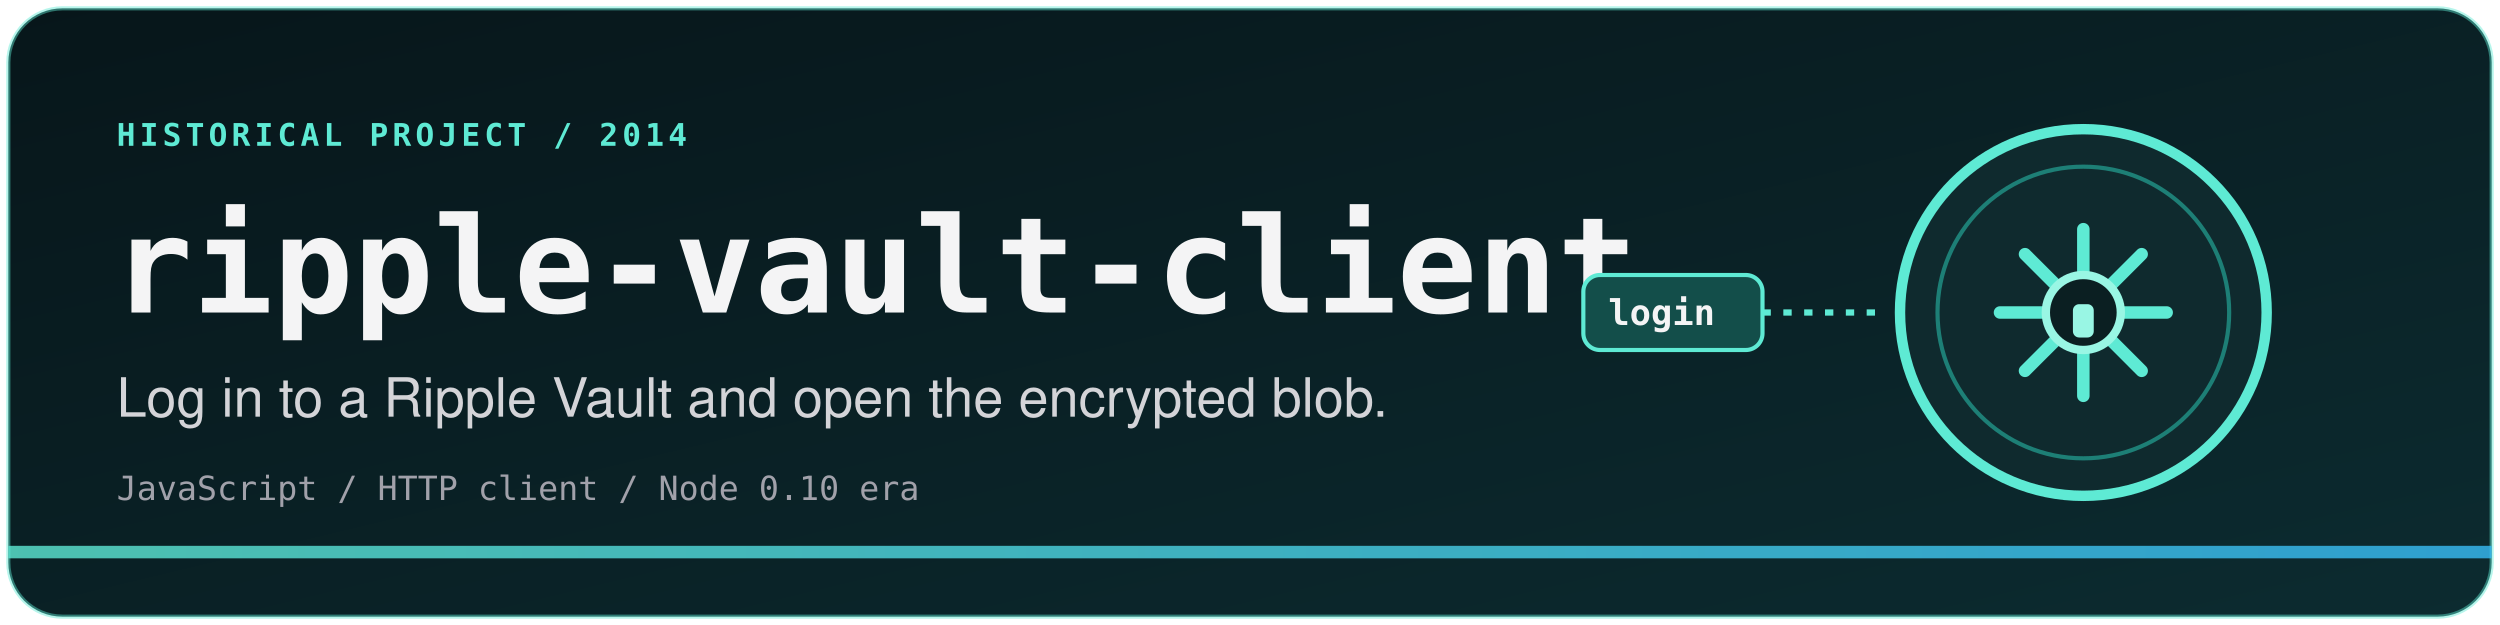
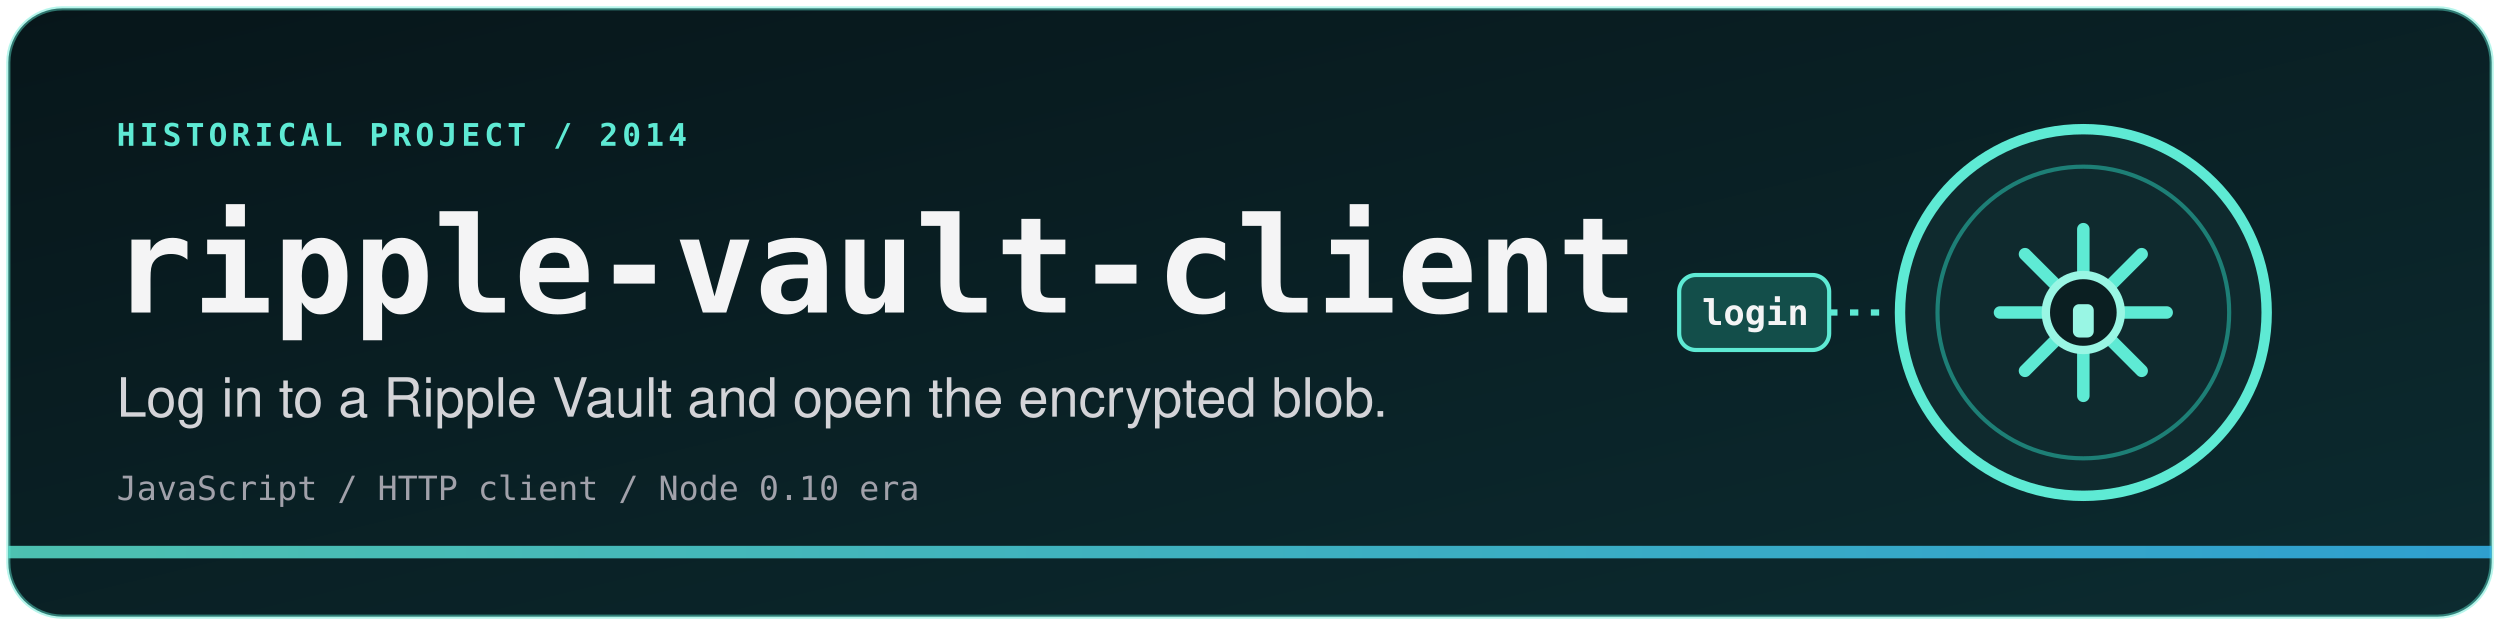
<svg xmlns="http://www.w3.org/2000/svg" viewBox="0 0 1200 300" width="1200" height="300" role="img" aria-labelledby="t d">
  <defs>
    <linearGradient id="bg" x1="0" y1="0" x2="1" y2="1">
      <stop offset="0" stop-color="#07161a" />
      <stop offset="1" stop-color="#0c2b30" />
    </linearGradient>
    <linearGradient id="accent" x1="0" y1="0" x2="1" y2="0">
      <stop offset="0" stop-color="#5eead4" />
      <stop offset="1" stop-color="#38bdf8" />
    </linearGradient>
  </defs>
  <style>
    .name { font: 700 64px ui-monospace, SFMono-Regular, Menlo, Consolas, "DejaVu Sans Mono", monospace; fill: #f4f4f5; }
    .tag  { font: 400 26px -apple-system, "Segoe UI", Helvetica, Arial, sans-serif; fill: #d4d4d8; }
    .tiny { font: 400 16px ui-monospace, SFMono-Regular, Menlo, Consolas, monospace; fill: #a1a1aa; }
    .chip { font: 600 17px ui-monospace, SFMono-Regular, Menlo, Consolas, monospace; fill: #f4f4f5; }
    .era  { font: 600 15px ui-monospace, SFMono-Regular, Menlo, Consolas, monospace; fill: #5eead4; letter-spacing: 2px; }
    @keyframes ripple { 0% { r: 30; opacity: .55; } 100% { r: 150; opacity: 0; } }
    .rp { fill: none; stroke: #5eead4; stroke-width: 2; animation: ripple 9s ease-out infinite; }
    .r2 { animation-delay: 3s; } .r3 { animation-delay: 6s; }
    @keyframes turn { 0% { transform: rotate(0deg); } 100% { transform: rotate(360deg); } }
    .wheel { transform-origin: 1000px 150px; animation: turn 12s linear infinite; }
    @media (prefers-reduced-motion: reduce) { .anim { animation: none !important; } }
  </style>
  <rect x="4" y="4" width="1192" height="292" rx="26" fill="url(#bg)" stroke="#5eead4" stroke-opacity="0.45" stroke-width="2" />
  <rect x="4" y="262" width="1192" height="6" fill="url(#accent)" opacity="0.8" />
  <text class="era" x="56" y="70">HISTORICAL PROJECT / 2014</text>
  <text class="name" x="54" y="150">ripple-vault-client</text>
  <text class="tag" x="56" y="200">Log in to a Ripple Vault and open the encrypted blob.</text>
  <text class="tiny" x="56" y="240">JavaScript / HTTP client / Node 0.10 era</text>
  <g class="motif">
    <circle class="rp anim" cx="1000" cy="150" r="30" />
    <circle class="rp r2 anim" cx="1000" cy="150" r="30" />
    <circle class="rp r3 anim" cx="1000" cy="150" r="30" />
    <circle cx="1000" cy="150" r="88" fill="#0f2a2e" stroke="#5eead4" stroke-width="5" />
    <circle cx="1000" cy="150" r="70" fill="none" stroke="#2dd4bf" stroke-opacity=".5" stroke-width="2" />
    <g class="wheel anim" stroke="#5eead4" stroke-width="6" stroke-linecap="round">
      <line x1="1000" y1="110" x2="1000" y2="190" />
      <line x1="960" y1="150" x2="1040" y2="150" />
      <line x1="972" y1="122" x2="1028" y2="178" />
      <line x1="1028" y1="122" x2="972" y2="178" />
    </g>
    <circle cx="1000" cy="150" r="18" fill="#0b1f22" stroke="#99f6e4" stroke-width="4" />
    <rect x="995" y="146" width="10" height="16" rx="3" fill="#99f6e4" />
    <g fill="#134e4a" stroke="#5eead4" stroke-width="2">
-       <rect x="760" y="132" width="86" height="36" rx="8" />
-       <rect x="858" y="132" width="86" height="36" rx="8" opacity=".0" />
+       <rect x="806" y="132" width="72" height="36" rx="8" />
    </g>
-     <text class="chip" x="772" y="156">login</text>
-     <path d="M846 150 H906" stroke="#5eead4" stroke-width="3" stroke-dasharray="4 6" />
+     <text class="chip" x="817" y="156">login</text>
+     <path d="M878 150 H908" stroke="#5eead4" stroke-width="3" stroke-dasharray="4 6" />
  </g>
</svg>
